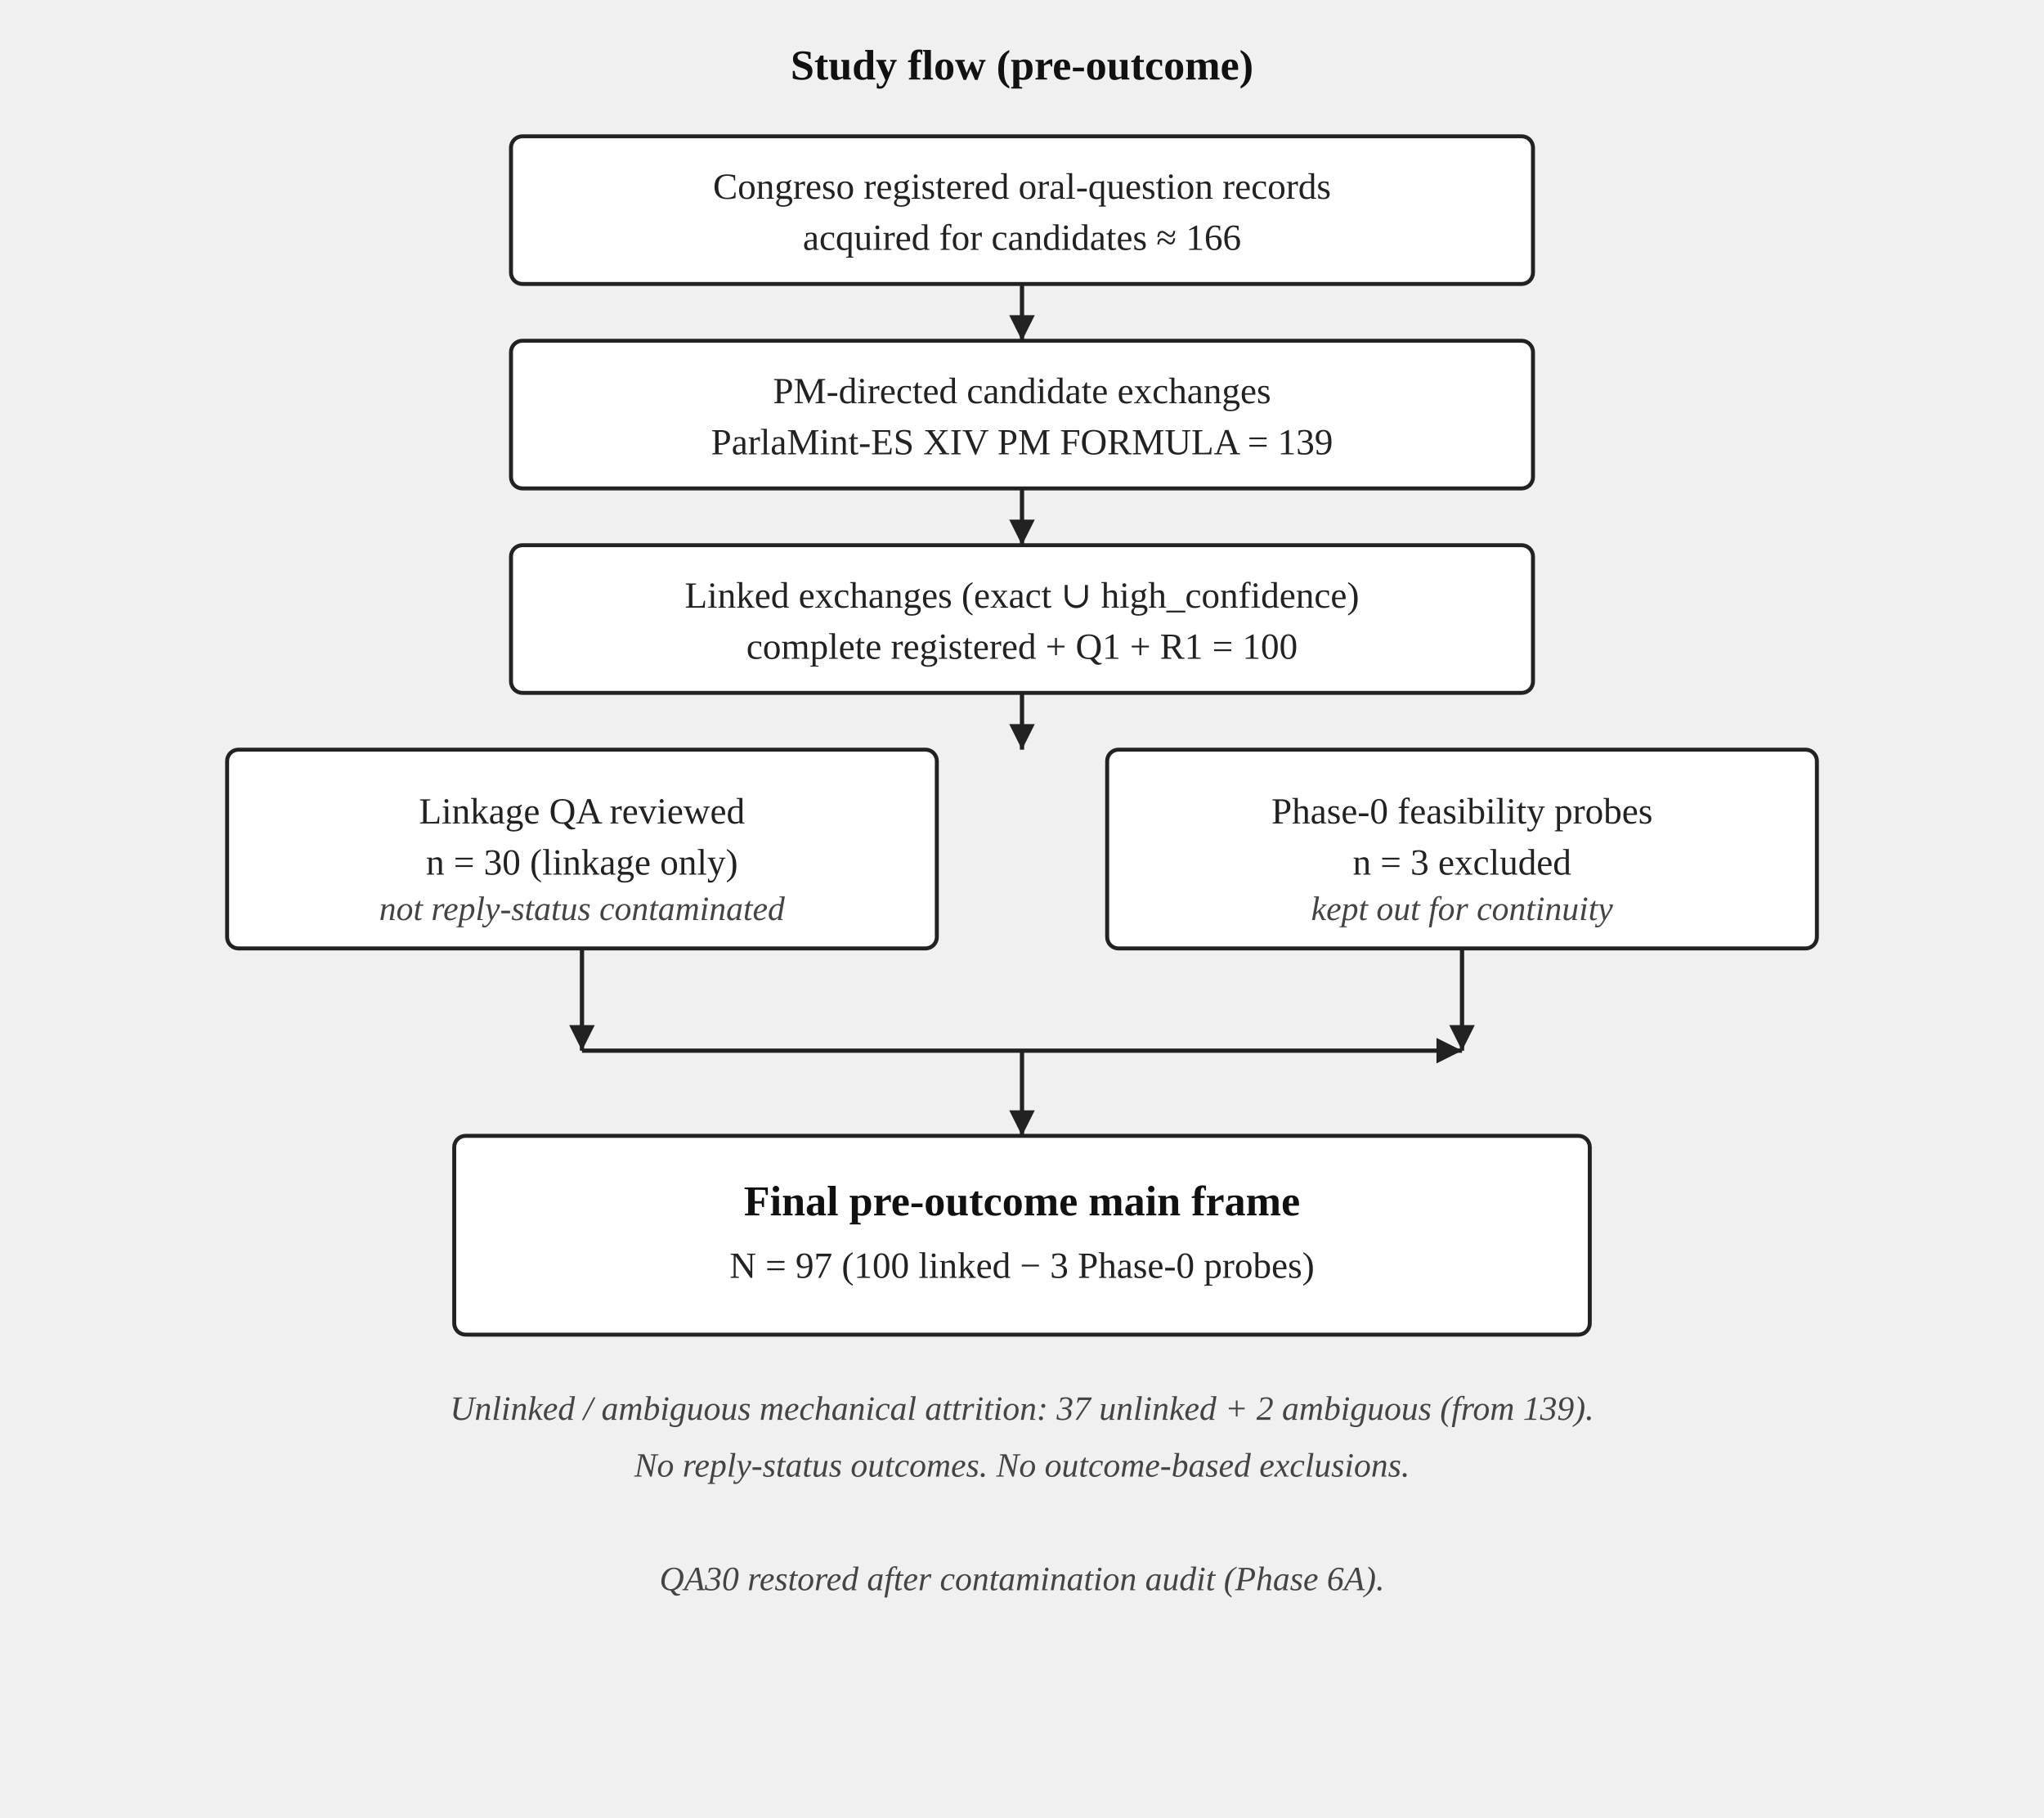
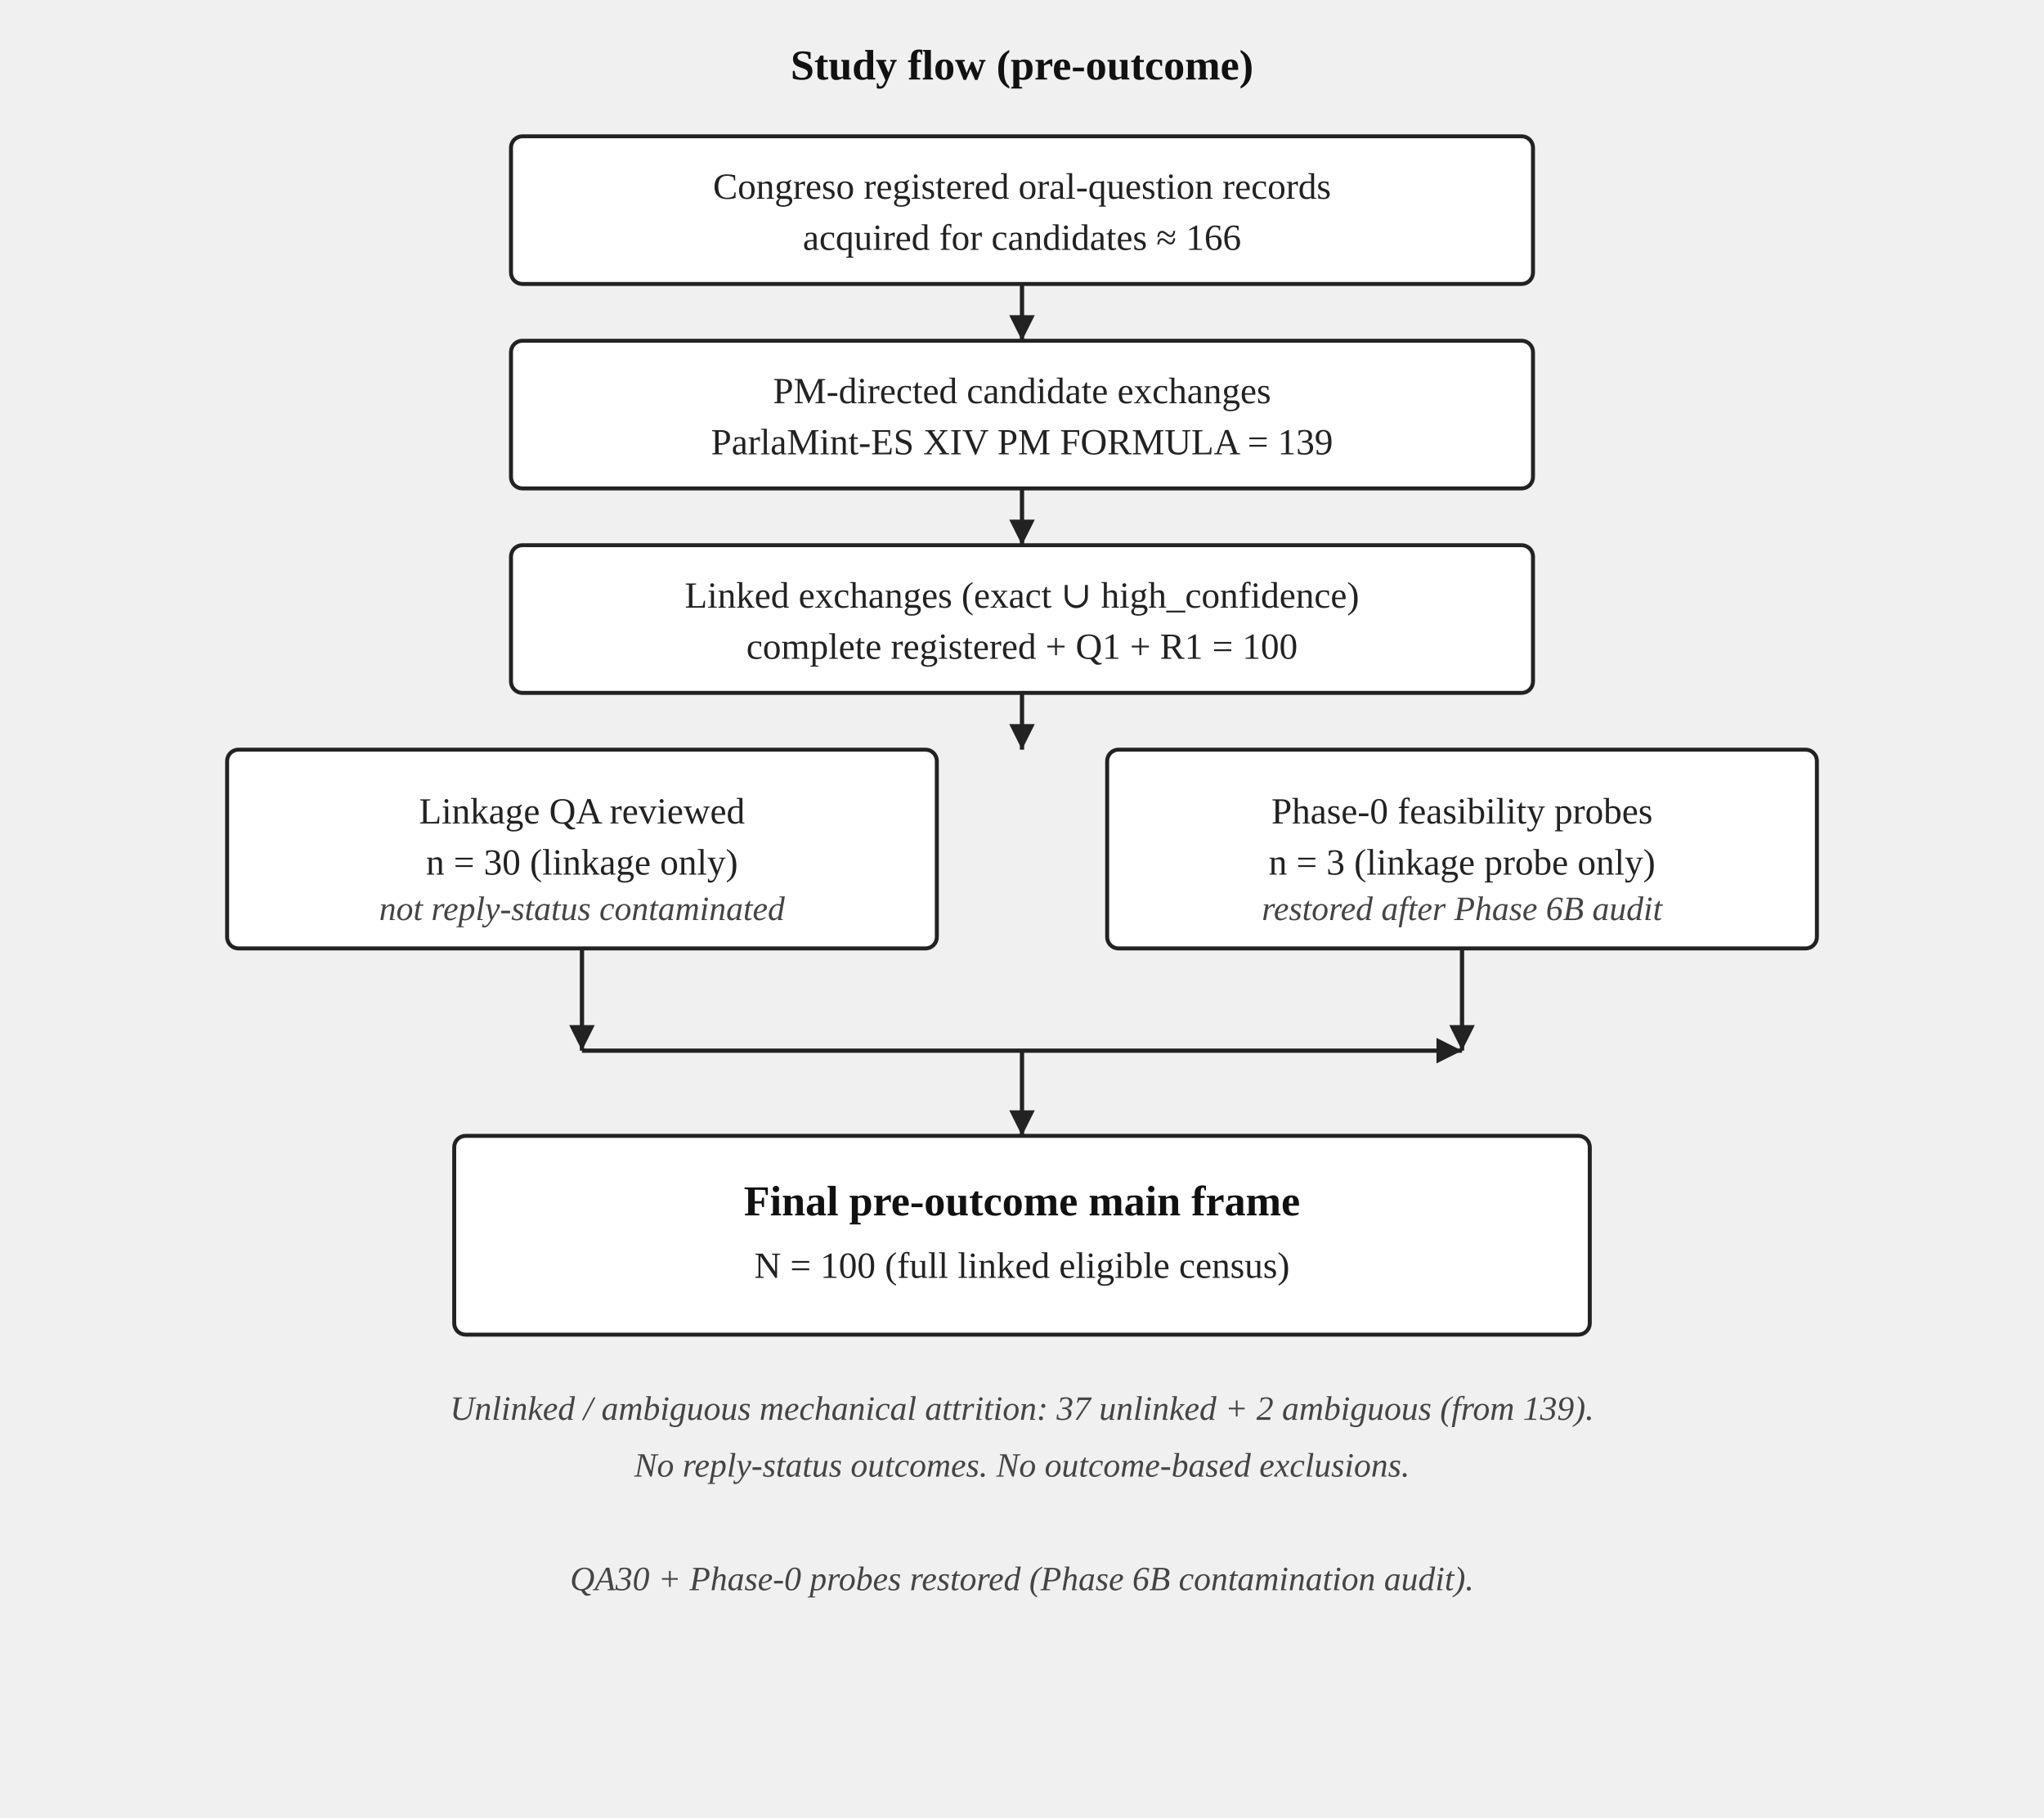
<svg xmlns="http://www.w3.org/2000/svg" width="720" height="640" viewBox="0 0 720 640">
  <style>
    .box { fill:#ffffff; stroke:#222; stroke-width:1.4; }
    .title { font: 700 15px 'Times New Roman', serif; fill:#111; }
    .body { font: 13px 'Times New Roman', serif; fill:#222; }
    .note { font: italic 12px 'Times New Roman', serif; fill:#444; }
    .arrow { stroke:#222; stroke-width:1.5; fill:none; marker-end:url(#arrow); }
  </style>
  <defs>
    <marker id="arrow" markerWidth="8" markerHeight="8" refX="6" refY="3" orient="auto">
      <path d="M0,0 L6,3 L0,6 Z" fill="#222" />
    </marker>
  </defs>
  <text x="360" y="28" text-anchor="middle" class="title">Study flow (pre-outcome)</text>
  <rect class="box" x="180" y="48" width="360" height="52" rx="4" />
  <text x="360" y="70" text-anchor="middle" class="body">Congreso registered oral-question records</text>
  <text x="360" y="88" text-anchor="middle" class="body">acquired for candidates ≈ 166</text>
  <path class="arrow" d="M360 100 V120" />
  <rect class="box" x="180" y="120" width="360" height="52" rx="4" />
  <text x="360" y="142" text-anchor="middle" class="body">PM-directed candidate exchanges</text>
  <text x="360" y="160" text-anchor="middle" class="body">ParlaMint-ES XIV PM FORMULA = 139</text>
  <path class="arrow" d="M360 172 V192" />
  <rect class="box" x="180" y="192" width="360" height="52" rx="4" />
  <text x="360" y="214" text-anchor="middle" class="body">Linked exchanges (exact ∪ high_confidence)</text>
  <text x="360" y="232" text-anchor="middle" class="body">complete registered + Q1 + R1 = 100</text>
  <path class="arrow" d="M360 244 V264" />
  <rect class="box" x="80" y="264" width="250" height="70" rx="4" />
  <text x="205" y="290" text-anchor="middle" class="body">Linkage QA reviewed</text>
  <text x="205" y="308" text-anchor="middle" class="body">n = 30 (linkage only)</text>
  <text x="205" y="324" text-anchor="middle" class="note">not reply-status contaminated</text>
  <rect class="box" x="390" y="264" width="250" height="70" rx="4" />
  <text x="515" y="290" text-anchor="middle" class="body">Phase-0 feasibility probes</text>
-   <text x="515" y="308" text-anchor="middle" class="body">n = 3 excluded</text>
-   <text x="515" y="324" text-anchor="middle" class="note">kept out for continuity</text>
+   <text x="515" y="308" text-anchor="middle" class="body">n = 3 (linkage probe only)</text>
+   <text x="515" y="324" text-anchor="middle" class="note">restored after Phase 6B audit</text>
  <path class="arrow" d="M205 334 V370" />
  <path class="arrow" d="M515 334 V370" />
  <path class="arrow" d="M205 370 H515" />
  <path class="arrow" d="M360 370 V400" />
  <rect class="box" x="160" y="400" width="400" height="70" rx="4" />
  <text x="360" y="428" text-anchor="middle" class="title">Final pre-outcome main frame</text>
-   <text x="360" y="450" text-anchor="middle" class="body">N = 97  (100 linked − 3 Phase-0 probes)</text>
+   <text x="360" y="450" text-anchor="middle" class="body">N = 100  (full linked eligible census)</text>
  <text x="360" y="500" text-anchor="middle" class="note">Unlinked / ambiguous mechanical attrition: 37 unlinked + 2 ambiguous (from 139).</text>
  <text x="360" y="520" text-anchor="middle" class="note">No reply-status outcomes. No outcome-based exclusions.</text>
-   <text x="360" y="560" text-anchor="middle" class="note">QA30 restored after contamination audit (Phase 6A).</text>
+   <text x="360" y="560" text-anchor="middle" class="note">QA30 + Phase-0 probes restored (Phase 6B contamination audit).</text>
</svg>
